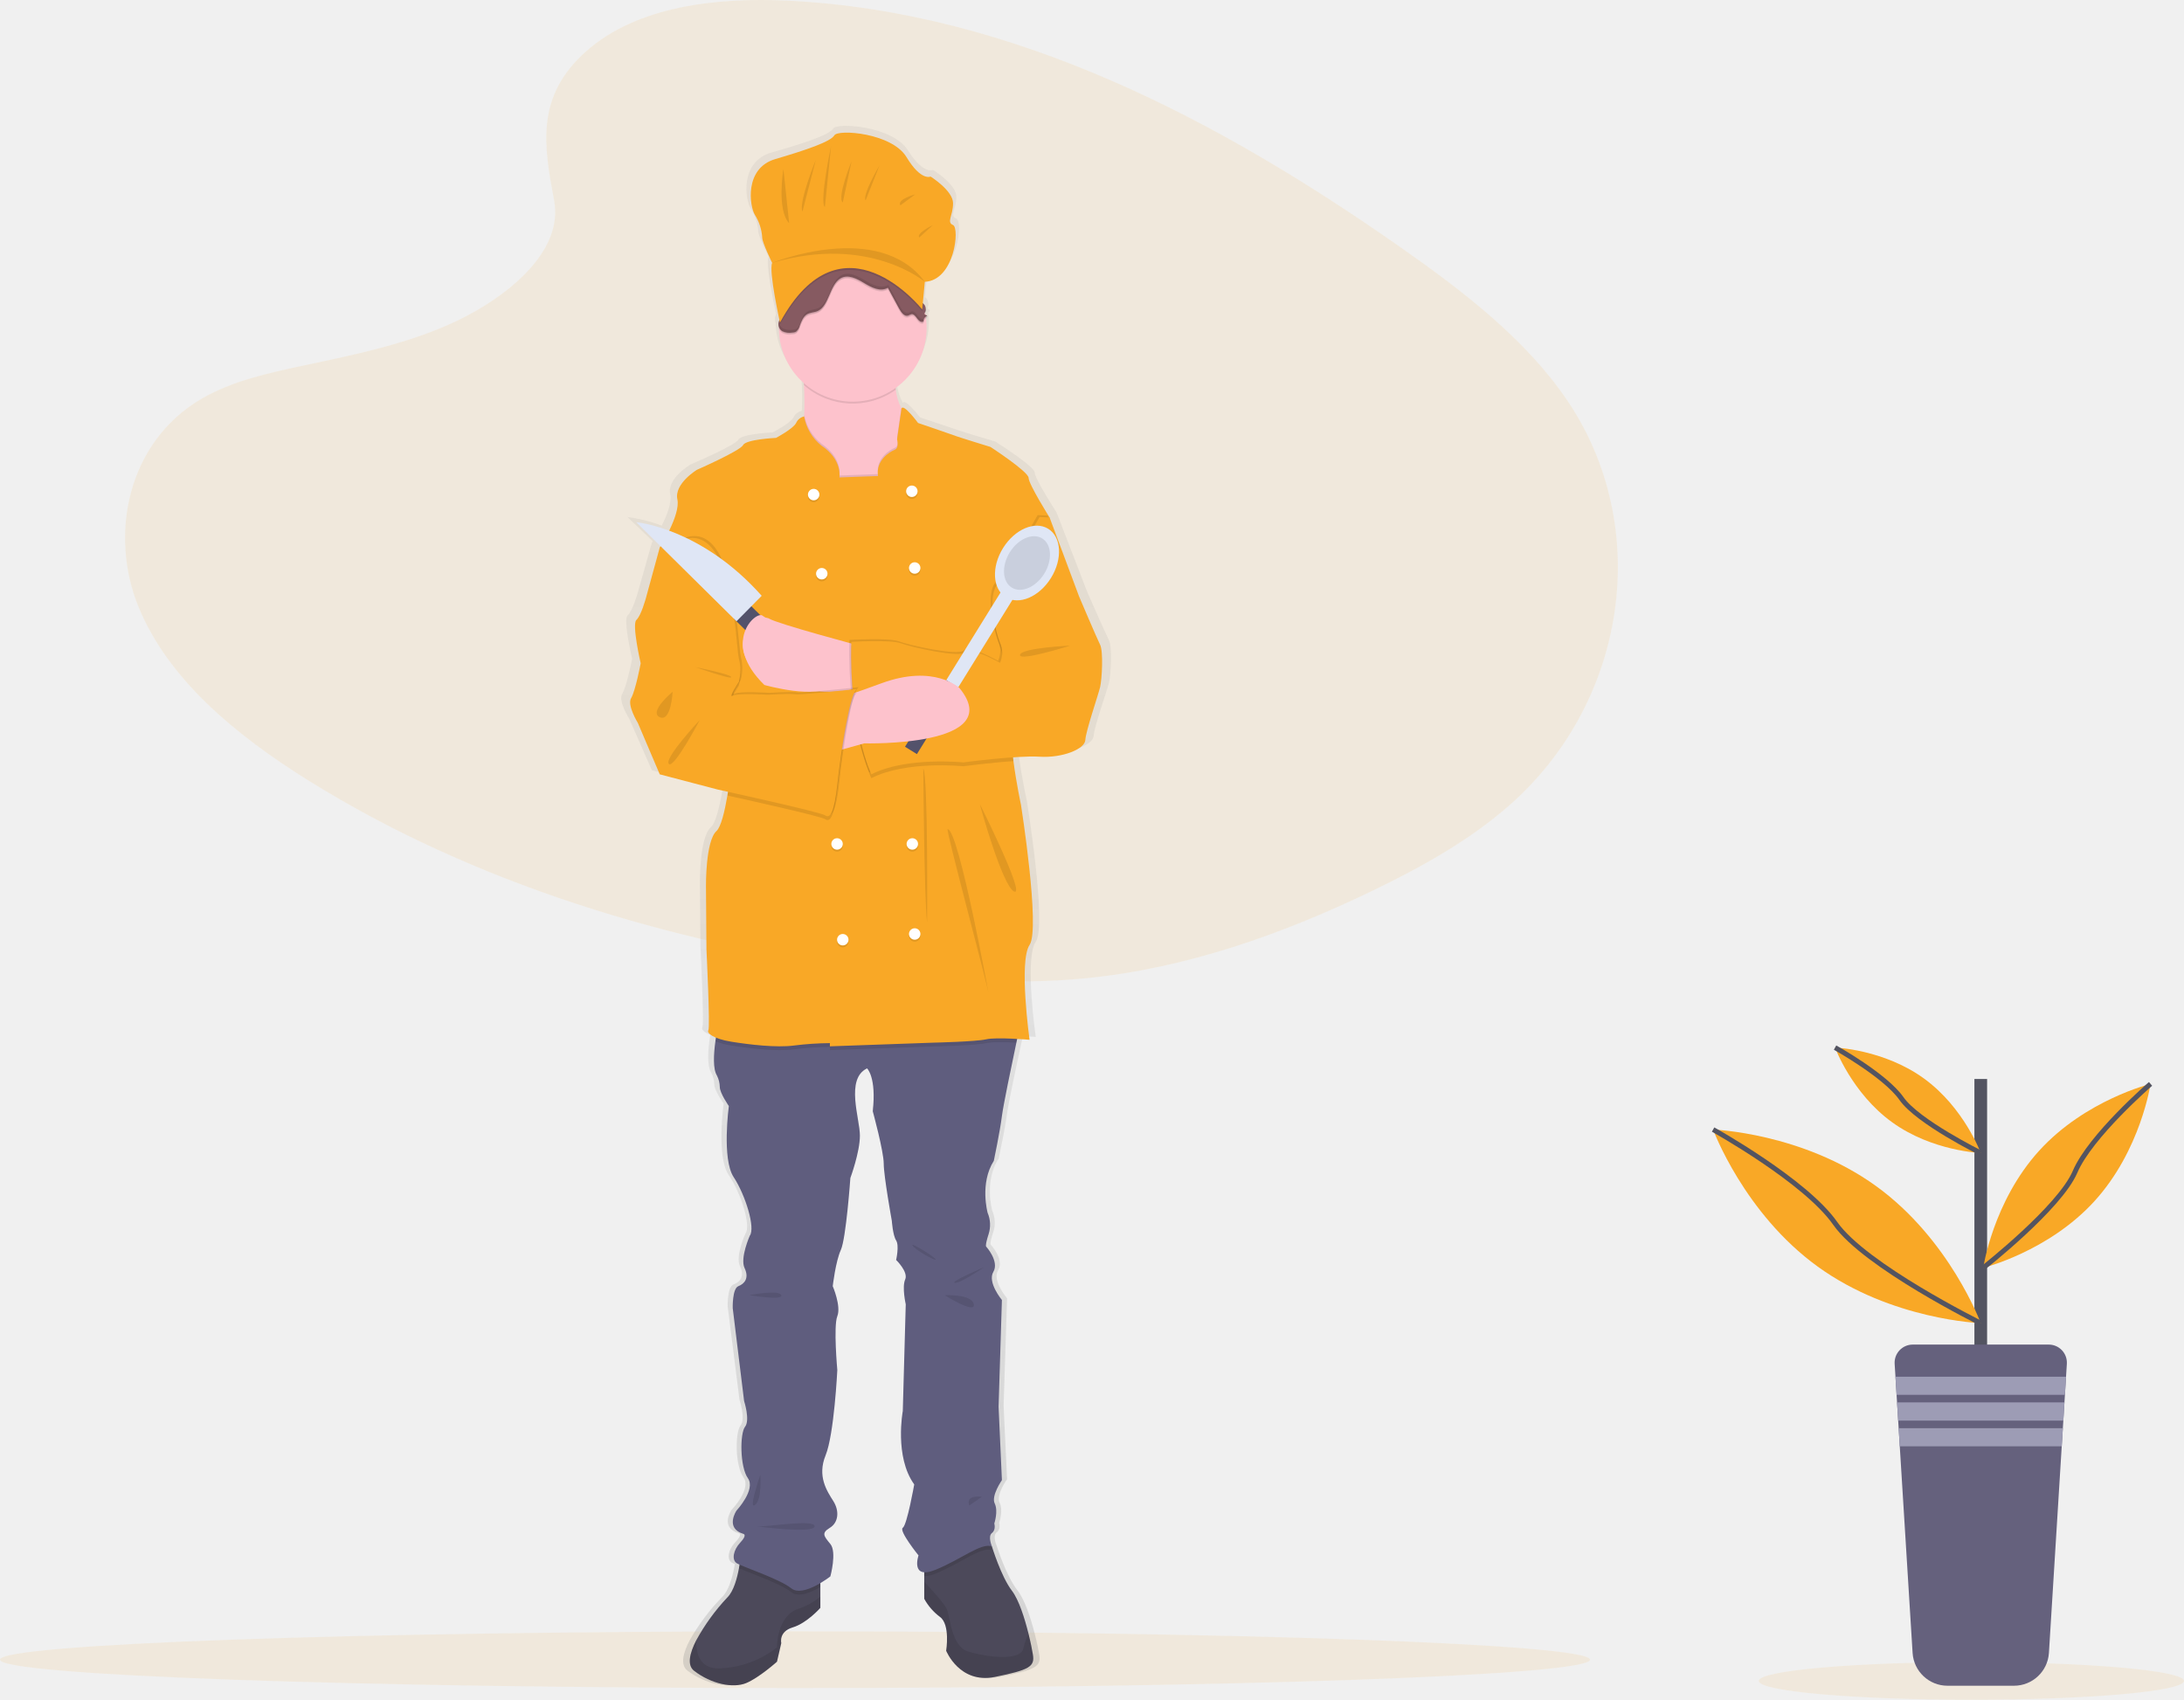
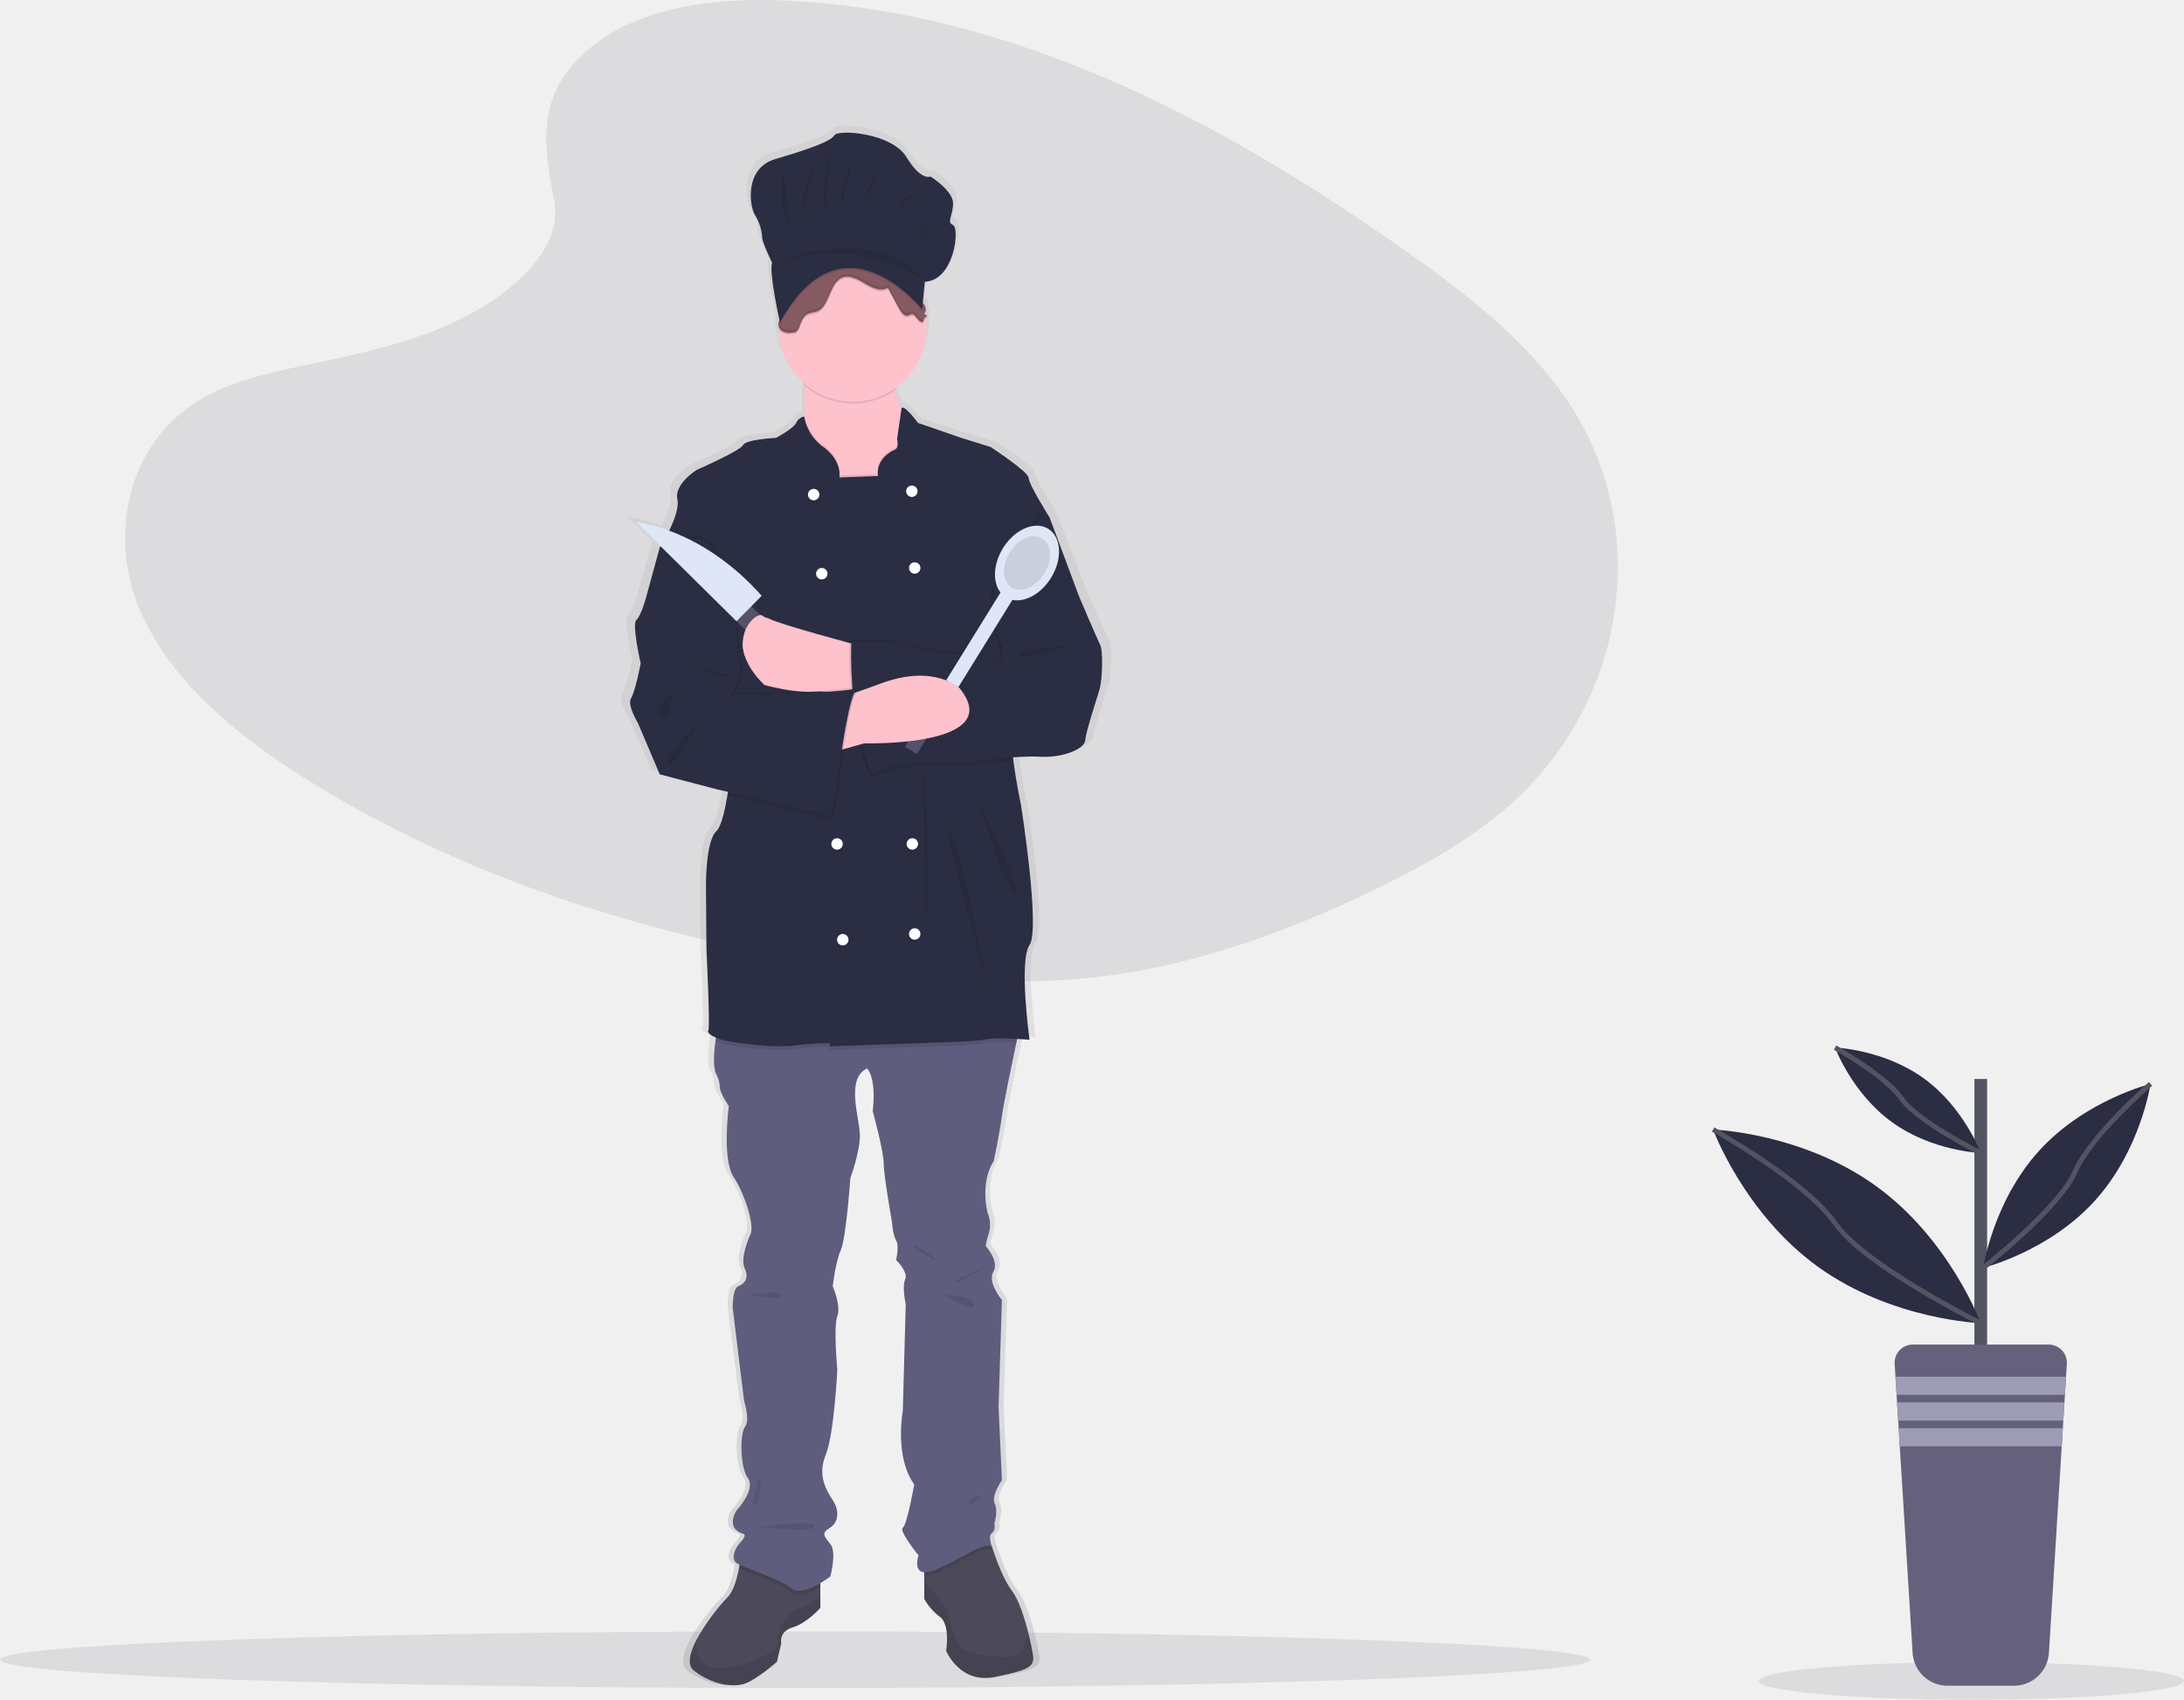
<svg xmlns="http://www.w3.org/2000/svg" data-name="Layer 1" width="890.069" height="692.728" viewBox="0 0 890.069 692.728">
  <defs>
-     <linearGradient id="ef5d85de-35d2-4357-9719-f86a6844cb01-216" x1="507.947" y1="790.481" x2="507.947" y2="154.92" gradientUnits="userSpaceOnUse">
+     <linearGradient id="ef5d85de-35d2-4357-9719-f86a6844cb01-215" x1="507.947" y1="790.481" x2="507.947" y2="154.92" gradientUnits="userSpaceOnUse">
      <stop offset="0" stop-color="gray" stop-opacity="0.25" />
      <stop offset="0.535" stop-color="gray" stop-opacity="0.12" />
      <stop offset="1" stop-color="gray" stop-opacity="0.1" />
    </linearGradient>
  </defs>
-   <ellipse cx="324" cy="676.395" rx="324" ry="11.547" fill="#f9a826" opacity="0.1" />
-   <path d="M393.787,124.6c20.641-18.394,53.041-22.143,82.533-20.678,92.634,4.602,176.254,49.324,248.584,99.91,26.185,18.313,51.965,38.048,68.962,63.266,34.6,51.336,24.337,122.453-23.776,164.745-16.369,14.389-36.213,25.419-56.585,35.198-36.222,17.386-75.305,31.343-116.416,35.316-29.317,2.833-58.995.53-88.14-3.423C427.52,487.89,347.591,463.47,280.598,421.69c-29.383-18.324-57.077-41.106-69.188-70.75s-4.36-67.21,25.643-84.756c12.409-7.257,27.245-10.535,41.77-13.612,21.38-4.53,43.104-8.996,62.398-18.205,19.928-9.512,43.526-27.907,39.58-48.962C376.567,162.813,373.17,142.973,393.787,124.6Z" transform="translate(-154.9654 -103.6359)" fill="#f9a826" opacity="0.1" />
-   <ellipse cx="803.416" cy="685.062" rx="86.653" ry="7.667" fill="#f9a826" opacity="0.1" />
-   <path d="M606.904,364.53c-1.411-2.731-8.869-19.702-8.869-19.702l-12.497-32.382s-8.869-13.655-8.869-16.191-16.125-12.68-16.125-12.68-13.102-3.901-14.11-4.292-16.528-5.524-16.528-5.524-6.112-8.037-6.982-5.938l-.001.005c-.032-.053-.064-.099-.096-.154a20.75,20.75,0,0,1-2.33-7.514c-.033-.234-.062-.48-.091-.724a29.911,29.911,0,0,0,13.128-24.628,29.511,29.511,0,0,0-.258-3.828,2.684,2.684,0,0,1,.347-.183c.251-.109.187-.198.003-.29.063-.033.126-.068.19-.095.334-.145.111-.255-.212-.385l.019-.01c.455-.198-.12-.328-.582-.537-.025-.135-.048-.27-.075-.405a2.723,2.723,0,0,0,.185-.804c.041.02.078.042.122.061a3.414,3.414,0,0,0-.008-1.526,2.684,2.684,0,0,1-.105.3,2.547,2.547,0,0,0-1.173-2.309c-.023-.02-.049-.042-.072-.062l.855-8.751c12.605-.596,14.816-22.04,11.941-23.231s0-3.773,0-8.935-9.509-10.921-9.509-10.921-3.98,1.986-10.172-7.942-28.968-11.516-30.516-8.935-11.72,5.957-24.988,9.729-10.836,19.459-8.624,22.834a19.266,19.266,0,0,1,3.096,9.332c0,1.986,4.202,10.325,4.202,10.325-1.325,2.89,2.047,18.721,3.046,23.22-.016.138-.032.276-.046.415-.008.014-.02.025-.028.039a2.119,2.119,0,0,0-.129.226,2.589,2.589,0,0,0-.204,1.492,3.117,3.117,0,0,0,.224,1.631,29.758,29.758,0,0,0,10.552,22.202c.016.271.031.543.046.822.186,3.675.29,8.021.097,12.18-.01.213-.026.421-.037.633a4.759,4.759,0,0,0-3.373,2.66c-1.25,2.403-8.506,6.11-8.506,6.11s-12.699.585-13.908,2.926-19.552,10.144-19.552,10.144-9.675,5.657-8.264,12.094c.737,3.364-1.332,8.589-3.477,12.815a60.857,60.857,0,0,0-13.915-3.47l10.276,9.831c-.215.336-.342.526-.342.526l-5.845,20.678s-2.016,7.218-4.031,8.973,1.814,17.752,1.814,17.752-2.217,11.314-4.031,14.24,2.822,10.144,2.822,10.144l9.272,21.068,24.591,6.242s1.639.347,4.287.914q-.125.755-.255,1.505c-1.185,6.711-2.741,12.883-4.636,14.552-4.636,4.097-4.434,22.433-4.434,22.433l.202,25.945s1.613,31.992.806,33.162c-.509.739.512,1.944,3.207,3.026-.077.482-.153.97-.224,1.468-.758,5.306-1.096,11.361.645,14.037a10.665,10.665,0,0,1,1.209,4.682c0,2.536,3.83,7.803,3.83,7.803s-3.023,21.653,2.016,29.066,9.272,20.873,6.853,23.994c0,0-4.233,9.168-2.217,13.265s0,6.437-2.62,7.413-2.395,8.973-2.395,8.973l4.813,38.039s2.62,7.803.403,10.534-2.217,16.386,1.209,21.068-4.838,13.265-4.838,13.265-5.039,7.218,3.023,9.559c0,0,1.613.39-1.411,3.511s-3.628,7.023-1.613,8.388a9.225,9.225,0,0,0,1.307.649c-.075.462-.156.941-.251,1.45-.774,4.073-2.233,9.379-4.886,11.946a85.16,85.16,0,0,0-13.198,17.588c-2.765,5.244-3.975,10.152-.911,12.453,7.256,5.462,16.528,7.218,21.971,5.072s13.102-8.778,13.102-8.778l1.814-7.608s-1.209-4.682,4.838-6.437,11.691-7.998,11.691-7.998V748.658a42.853,42.853,0,0,0,4.233-2.762s2.822-9.949,0-13.265-3.83-4.487-.202-6.632,4.12-6.827,1.459-10.924c-2.669-4.097-6.902-10.144-3.273-18.727s4.959-34.918,4.959-34.918-1.693-17.947,0-22.043-1.935-12.29-1.935-12.29,1.209-10.144,3.427-14.825,4.031-29.456,4.031-29.456,4.031-10.534,4.031-17.361-6.249-23.214,3.023-27.505c0,0,4.031,3.511,2.419,17.556,0,0,4.636,16.386,4.636,21.458s3.427,23.409,3.427,23.409.403,5.852,1.814,7.998,0,7.998,0,7.998,5.241,4.877,3.83,7.998.242,10.159.242,10.159l-1.25,43.68s-3.628,18.727,4.838,30.041c0,0-3.023,16.581-4.838,17.752s6.652,11.314,6.652,11.314-2.346,6.571,2.419,6.894v10.858a23.198,23.198,0,0,0,6.652,7.413c4.434,3.121,2.62,13.85,2.62,13.85s5.644,13.655,20.56,10.729,16.931-4.292,16.125-9.168c-.29-1.779-.935-4.955-1.862-8.56-1.604-6.266-4.064-13.827-7.006-17.556-4.636-5.876-8.466-18.165-8.466-18.165s-1.814-4.097,0-5.462,1.008-3.901,1.008-3.901,1.766-5.072.177-8.193,3.048-9.559,3.048-9.559l-1.411-30.041,1.411-43.696s-6.249-7.218-3.628-11.509-3.023-10.339-3.023-10.339-.605-.195,1.008-5.072a12.156,12.156,0,0,0-.403-8.778s-3.427-12.094,2.62-21.263c0,0,2.62-12.094,3.427-18.337.556-4.338,4.039-20.545,6.112-30.026q.176-.804.337-1.539c2.985.163,5.242.353,5.242.353s-4.636-32.187,0-38.819-3.628-57.351-3.628-57.351-1.975-8.864-3.193-17.908c-.07-.515-.133-1.03-.197-1.545a97.708,97.708,0,0,1,11.251-.25c9.675.585,19.149-3.121,19.35-6.828s5.442-18.337,6.249-21.653S608.315,367.261,606.904,364.53Z" transform="translate(-154.9654 -103.6359)" fill="url(#ef5d85de-35d2-4357-9719-f86a6844cb01-216)" />
+   <ellipse cx="324" cy="676.395" rx="324" ry="11.547" fill="#2b2d42" opacity="0.1" />
+   <path d="M393.787,124.6c20.641-18.394,53.041-22.143,82.533-20.678,92.634,4.602,176.254,49.324,248.584,99.91,26.185,18.313,51.965,38.048,68.962,63.266,34.6,51.336,24.337,122.453-23.776,164.745-16.369,14.389-36.213,25.419-56.585,35.198-36.222,17.386-75.305,31.343-116.416,35.316-29.317,2.833-58.995.53-88.14-3.423C427.52,487.89,347.591,463.47,280.598,421.69c-29.383-18.324-57.077-41.106-69.188-70.75s-4.36-67.21,25.643-84.756c12.409-7.257,27.245-10.535,41.77-13.612,21.38-4.53,43.104-8.996,62.398-18.205,19.928-9.512,43.526-27.907,39.58-48.962C376.567,162.813,373.17,142.973,393.787,124.6Z" transform="translate(-154.9654 -103.6359)" fill="#2b2d42" opacity="0.1" />
+   <ellipse cx="803.416" cy="685.062" rx="86.653" ry="7.667" fill="#2b2d42" opacity="0.1" />
+   <path d="M606.904,364.53c-1.411-2.731-8.869-19.702-8.869-19.702l-12.497-32.382s-8.869-13.655-8.869-16.191-16.125-12.68-16.125-12.68-13.102-3.901-14.11-4.292-16.528-5.524-16.528-5.524-6.112-8.037-6.982-5.938l-.001.005c-.032-.053-.064-.099-.096-.154a20.75,20.75,0,0,1-2.33-7.514c-.033-.234-.062-.48-.091-.724a29.911,29.911,0,0,0,13.128-24.628,29.511,29.511,0,0,0-.258-3.828,2.684,2.684,0,0,1,.347-.183c.251-.109.187-.198.003-.29.063-.033.126-.068.19-.095.334-.145.111-.255-.212-.385l.019-.01c.455-.198-.12-.328-.582-.537-.025-.135-.048-.27-.075-.405a2.723,2.723,0,0,0,.185-.804c.041.02.078.042.122.061a3.414,3.414,0,0,0-.008-1.526,2.684,2.684,0,0,1-.105.3,2.547,2.547,0,0,0-1.173-2.309c-.023-.02-.049-.042-.072-.062l.855-8.751c12.605-.596,14.816-22.04,11.941-23.231s0-3.773,0-8.935-9.509-10.921-9.509-10.921-3.98,1.986-10.172-7.942-28.968-11.516-30.516-8.935-11.72,5.957-24.988,9.729-10.836,19.459-8.624,22.834a19.266,19.266,0,0,1,3.096,9.332c0,1.986,4.202,10.325,4.202,10.325-1.325,2.89,2.047,18.721,3.046,23.22-.016.138-.032.276-.046.415-.008.014-.02.025-.028.039a2.119,2.119,0,0,0-.129.226,2.589,2.589,0,0,0-.204,1.492,3.117,3.117,0,0,0,.224,1.631,29.758,29.758,0,0,0,10.552,22.202c.016.271.031.543.046.822.186,3.675.29,8.021.097,12.18-.01.213-.026.421-.037.633a4.759,4.759,0,0,0-3.373,2.66c-1.25,2.403-8.506,6.11-8.506,6.11s-12.699.585-13.908,2.926-19.552,10.144-19.552,10.144-9.675,5.657-8.264,12.094c.737,3.364-1.332,8.589-3.477,12.815a60.857,60.857,0,0,0-13.915-3.47l10.276,9.831c-.215.336-.342.526-.342.526l-5.845,20.678s-2.016,7.218-4.031,8.973,1.814,17.752,1.814,17.752-2.217,11.314-4.031,14.24,2.822,10.144,2.822,10.144l9.272,21.068,24.591,6.242s1.639.347,4.287.914q-.125.755-.255,1.505c-1.185,6.711-2.741,12.883-4.636,14.552-4.636,4.097-4.434,22.433-4.434,22.433l.202,25.945s1.613,31.992.806,33.162c-.509.739.512,1.944,3.207,3.026-.077.482-.153.97-.224,1.468-.758,5.306-1.096,11.361.645,14.037a10.665,10.665,0,0,1,1.209,4.682c0,2.536,3.83,7.803,3.83,7.803s-3.023,21.653,2.016,29.066,9.272,20.873,6.853,23.994c0,0-4.233,9.168-2.217,13.265s0,6.437-2.62,7.413-2.395,8.973-2.395,8.973l4.813,38.039s2.62,7.803.403,10.534-2.217,16.386,1.209,21.068-4.838,13.265-4.838,13.265-5.039,7.218,3.023,9.559c0,0,1.613.39-1.411,3.511s-3.628,7.023-1.613,8.388a9.225,9.225,0,0,0,1.307.649c-.075.462-.156.941-.251,1.45-.774,4.073-2.233,9.379-4.886,11.946a85.16,85.16,0,0,0-13.198,17.588c-2.765,5.244-3.975,10.152-.911,12.453,7.256,5.462,16.528,7.218,21.971,5.072s13.102-8.778,13.102-8.778l1.814-7.608s-1.209-4.682,4.838-6.437,11.691-7.998,11.691-7.998V748.658a42.853,42.853,0,0,0,4.233-2.762s2.822-9.949,0-13.265-3.83-4.487-.202-6.632,4.12-6.827,1.459-10.924c-2.669-4.097-6.902-10.144-3.273-18.727s4.959-34.918,4.959-34.918-1.693-17.947,0-22.043-1.935-12.29-1.935-12.29,1.209-10.144,3.427-14.825,4.031-29.456,4.031-29.456,4.031-10.534,4.031-17.361-6.249-23.214,3.023-27.505c0,0,4.031,3.511,2.419,17.556,0,0,4.636,16.386,4.636,21.458s3.427,23.409,3.427,23.409.403,5.852,1.814,7.998,0,7.998,0,7.998,5.241,4.877,3.83,7.998.242,10.159.242,10.159l-1.25,43.68s-3.628,18.727,4.838,30.041c0,0-3.023,16.581-4.838,17.752s6.652,11.314,6.652,11.314-2.346,6.571,2.419,6.894v10.858a23.198,23.198,0,0,0,6.652,7.413c4.434,3.121,2.62,13.85,2.62,13.85s5.644,13.655,20.56,10.729,16.931-4.292,16.125-9.168c-.29-1.779-.935-4.955-1.862-8.56-1.604-6.266-4.064-13.827-7.006-17.556-4.636-5.876-8.466-18.165-8.466-18.165s-1.814-4.097,0-5.462,1.008-3.901,1.008-3.901,1.766-5.072.177-8.193,3.048-9.559,3.048-9.559l-1.411-30.041,1.411-43.696s-6.249-7.218-3.628-11.509-3.023-10.339-3.023-10.339-.605-.195,1.008-5.072a12.156,12.156,0,0,0-.403-8.778s-3.427-12.094,2.62-21.263c0,0,2.62-12.094,3.427-18.337.556-4.338,4.039-20.545,6.112-30.026q.176-.804.337-1.539c2.985.163,5.242.353,5.242.353s-4.636-32.187,0-38.819-3.628-57.351-3.628-57.351-1.975-8.864-3.193-17.908c-.07-.515-.133-1.03-.197-1.545a97.708,97.708,0,0,1,11.251-.25c9.675.585,19.149-3.121,19.35-6.828s5.442-18.337,6.249-21.653S608.315,367.261,606.904,364.53Z" transform="translate(-154.9654 -103.6359)" fill="url(#ef5d85de-35d2-4357-9719-f86a6844cb01-215)" />
  <path d="M489.291,740.846v18.063s-5.438,6.215-11.265,7.963-4.661,6.409-4.661,6.409l-1.748,7.575s-7.38,6.604-12.624,8.74-14.178.388-21.17-5.05c-2.952-2.292-1.787-7.178.878-12.399a84.568,84.568,0,0,1,12.718-17.511c2.556-2.556,3.962-7.839,4.708-11.894.552-3.038.73-5.392.73-5.392Z" transform="translate(-154.9654 -103.6359)" fill="#4c495a" />
  <path d="M489.291,754.325v4.584s-5.438,6.215-11.265,7.963-4.661,6.409-4.661,6.409l-1.748,7.575s-7.38,6.604-12.624,8.74-14.178.388-21.17-5.05c-2.952-2.292-1.787-7.178.878-12.399-.124,5.485,1.499,11.646,9.416,11.428a40.104,40.104,0,0,0,23.501-8.546s-.194-12.819,8.74-15.732A27.213,27.213,0,0,0,489.291,754.325Z" transform="translate(-154.9654 -103.6359)" opacity="0.1" />
  <path d="M560.376,787.071c-14.372,2.913-19.811-10.682-19.811-10.682s1.748-10.682-2.525-13.79a22.92,22.92,0,0,1-6.409-7.38V737.35l17.48-12.43,9.462,8.375.637.559s3.69,12.236,8.157,18.086c2.836,3.714,5.205,11.242,6.751,17.48.894,3.589,1.515,6.751,1.795,8.522C576.691,782.798,574.748,784.157,560.376,787.071Z" transform="translate(-154.9654 -103.6359)" fill="#4c495a" />
  <path d="M560.376,787.071c-14.372,2.913-19.811-10.682-19.811-10.682s1.748-10.682-2.525-13.79a22.92,22.92,0,0,1-6.409-7.38v-6.922c2.774,2.929,8.002,8.6,9.128,11.001,1.554,3.302,1.748,15.343,8.934,17.48s21.17,4.079,22.335-1.36a30.3,30.3,0,0,1,2.09-5.998c.894,3.589,1.515,6.751,1.795,8.522C576.691,782.798,574.748,784.157,560.376,787.071Z" transform="translate(-154.9654 -103.6359)" opacity="0.1" />
  <path d="M456.856,737.35l32.435,3.496v9.548c-3.659,2.167-8.903,4.467-11.848,2.105-4.351-3.48-17.286-7.901-21.318-9.758C456.677,739.704,456.856,737.35,456.856,737.35Z" transform="translate(-154.9654 -103.6359)" opacity="0.1" />
  <path d="M559.211,735.408c-4.467-1.554-12.43,5.244-22.918,9.517a10.917,10.917,0,0,1-4.661,1.041v-8.616l17.48-12.43,9.462,8.375A11.814,11.814,0,0,0,559.211,735.408Z" transform="translate(-154.9654 -103.6359)" opacity="0.1" />
  <path d="M570.67,521.57s-.614,2.859-1.492,7.007c-1.997,9.439-5.353,25.575-5.889,29.895-.777,6.215-3.302,18.257-3.302,18.257-5.827,9.128-2.525,21.17-2.525,21.17a12.468,12.468,0,0,1,.388,8.74c-1.554,4.856-.971,5.05-.971,5.05s5.438,6.021,2.913,10.294,3.496,11.459,3.496,11.459l-1.36,43.506,1.36,29.91s-4.467,6.409-2.937,9.517-.171,8.157-.171,8.157.777,2.525-.971,3.884,0,5.438,0,5.438c-4.467-1.554-12.43,5.244-22.918,9.517s-6.992-5.827-6.992-5.827-8.157-10.1-6.409-11.265,4.661-17.674,4.661-17.674c-8.157-11.265-4.661-29.91-4.661-29.91l1.204-43.49s-1.593-7.007-.233-10.115-3.69-7.963-3.69-7.963,1.36-5.827,0-7.963-1.748-7.963-1.748-7.963-3.302-18.257-3.302-23.307-4.467-21.364-4.467-21.364c1.554-13.984-2.331-17.48-2.331-17.48-8.934,4.273-2.913,20.587-2.913,27.385s-3.884,17.286-3.884,17.286-1.748,24.666-3.884,29.327-3.302,14.761-3.302,14.761,3.496,8.157,1.865,12.236,0,21.947,0,21.947-1.282,26.22-4.778,34.766.583,14.567,3.154,18.645c2.564,4.079,2.09,8.74-1.406,10.876s-2.525,3.302.194,6.604,0,13.207,0,13.207-11.071,8.74-15.926,4.856-20.393-8.934-22.335-10.294-1.36-5.244,1.554-8.352,1.36-3.496,1.36-3.496c-7.769-2.331-2.913-9.517-2.913-9.517s7.963-8.546,4.661-13.207-3.302-18.257-1.165-20.976-.388-10.488-.388-10.488l-4.638-37.873s-.218-7.963,2.307-8.934,4.467-3.302,2.525-7.38,2.136-13.207,2.136-13.207c2.331-3.108-1.748-16.509-6.604-23.889s-1.942-28.939-1.942-28.939-3.69-5.244-3.69-7.769a10.883,10.883,0,0,0-1.165-4.661c-1.678-2.665-1.352-8.693-.622-13.976.707-5.112,1.787-9.525,1.787-9.525Z" transform="translate(-154.9654 -103.6359)" fill="#5f5d7e" />
  <path d="M532.602,301.517l-38.262,8.934s-18.839-15.926-14.178-24.472c1.6-2.937,2.307-7.948,2.548-13.246.186-4.141.085-8.468-.093-12.127-.272-5.291-.707-9.198-.707-9.198s39.233-22.141,37.873,0a56.554,56.554,0,0,0,.256,11.063,21.15,21.15,0,0,0,2.245,7.481c2.098,3.737,4.685,3.791,4.685,3.791Z" transform="translate(-154.9654 -103.6359)" fill="#fdc2cc" />
  <path d="M520.04,262.471a30.092,30.092,0,0,1-37.423-1.865c-.272-5.291-.707-9.198-.707-9.198s39.233-22.141,37.873,0A56.554,56.554,0,0,0,520.04,262.471Z" transform="translate(-154.9654 -103.6359)" opacity="0.1" />
  <circle cx="347.533" cy="133.594" r="30.104" fill="#fdc2cc" />
  <path d="M532.602,301.517l-38.262,8.934s-18.839-15.926-14.178-24.472c1.6-2.937,2.307-7.948,2.548-13.246a19.519,19.519,0,0,0,6.969,11.692c8.74,5.827,7.38,13.013,7.38,13.013l15.732-.583c-.971-6.409,4.856-9.905,6.798-10.682s.971-4.273.971-4.273l1.725-11.949c2.098,3.737,4.685,3.791,4.685,3.791Z" transform="translate(-154.9654 -103.6359)" opacity="0.1" />
  <path d="M570.67,521.57s-.614,2.859-1.492,7.007c-4.226-.225-9.812-.388-12.298.179-4.273.971-21.364,1.36-21.364,1.36L493.175,531.615v-1.305a124.839,124.839,0,0,0-14.567.971c-7.186.971-18.451-.388-25.637-1.554a27.605,27.605,0,0,1-6.448-1.74c.707-5.112,1.787-9.525,1.787-9.525Z" transform="translate(-154.9654 -103.6359)" opacity="0.1" />
-   <path d="M567.368,398.239c-.614,3.628-.163,9.641.614,15.577,1.173,9.004,3.076,17.83,3.076,17.83s7.963,50.498,3.496,57.101,0,38.65,0,38.65-13.401-1.165-17.674-.194-21.364,1.36-21.364,1.36l-42.34,1.499v-1.305a124.839,124.839,0,0,0-14.567.971c-7.186.971-18.451-.388-25.637-1.554s-10.1-3.496-9.323-4.661-.777-33.018-.777-33.018l-.194-25.831s-.194-18.257,4.273-22.335c1.826-1.663,3.325-7.808,4.467-14.489,1.639-9.672,2.525-20.471,2.525-20.471L424.421,328.32l-.583-1.554s8.546-13.207,7.186-19.616,7.963-12.042,7.963-12.042,17.674-7.769,18.839-10.1,13.401-2.913,13.401-2.913,6.992-3.69,8.196-6.083a4.594,4.594,0,0,1,3.255-2.649,19.56,19.56,0,0,0,7,11.84c8.74,5.827,7.38,13.013,7.38,13.013l15.732-.583c-.971-6.409,4.856-9.905,6.798-10.682s.971-4.273.971-4.273l1.818-12.578c.839-2.09,6.728,5.912,6.728,5.912s14.955,5.112,15.926,5.5,13.596,4.273,13.596,4.273,15.538,10.1,15.538,12.624,8.546,16.12,8.546,16.12-.101.544-.287,1.538C580.451,326.774,568.79,389.888,567.368,398.239Z" transform="translate(-154.9654 -103.6359)" fill="#f9a826" />
+   <path d="M567.368,398.239c-.614,3.628-.163,9.641.614,15.577,1.173,9.004,3.076,17.83,3.076,17.83s7.963,50.498,3.496,57.101,0,38.65,0,38.65-13.401-1.165-17.674-.194-21.364,1.36-21.364,1.36l-42.34,1.499v-1.305a124.839,124.839,0,0,0-14.567.971c-7.186.971-18.451-.388-25.637-1.554s-10.1-3.496-9.323-4.661-.777-33.018-.777-33.018l-.194-25.831s-.194-18.257,4.273-22.335c1.826-1.663,3.325-7.808,4.467-14.489,1.639-9.672,2.525-20.471,2.525-20.471L424.421,328.32l-.583-1.554s8.546-13.207,7.186-19.616,7.963-12.042,7.963-12.042,17.674-7.769,18.839-10.1,13.401-2.913,13.401-2.913,6.992-3.69,8.196-6.083a4.594,4.594,0,0,1,3.255-2.649,19.56,19.56,0,0,0,7,11.84c8.74,5.827,7.38,13.013,7.38,13.013l15.732-.583c-.971-6.409,4.856-9.905,6.798-10.682s.971-4.273.971-4.273l1.818-12.578c.839-2.09,6.728,5.912,6.728,5.912s14.955,5.112,15.926,5.5,13.596,4.273,13.596,4.273,15.538,10.1,15.538,12.624,8.546,16.12,8.546,16.12-.101.544-.287,1.538C580.451,326.774,568.79,389.888,567.368,398.239Z" transform="translate(-154.9654 -103.6359)" fill="#2b2d42" />
  <path d="M505.217,366.775s-33.6-8.934-36.902-11.071-22.724,10.294.971,27.191c0,0,28.974,6.021,36.726,0S505.217,366.775,505.217,366.775Z" transform="translate(-154.9654 -103.6359)" fill="#fdc2cc" />
  <path d="M577.856,313.559l4.079.194,12.042,32.241s7.186,16.897,8.546,19.616.777,13.984,0,17.286-5.827,17.868-6.021,21.559-9.323,7.38-18.645,6.798-31.075,2.331-31.075,2.331-23.231-2.428-37.485,4.856c0,0-9.128-18.839-8.157-53.994,0,0,16.12-.971,20.199.583s23.889,6.021,26.414,3.69,13.984,4.273,13.984,4.273a9.843,9.843,0,0,0,0-8.157c-1.942-4.661-5.244-19.228-.971-23.889S577.856,313.559,577.856,313.559Z" transform="translate(-154.9654 -103.6359)" opacity="0.1" />
  <path d="M567.982,413.816c-9.641.653-20.424,2.098-20.424,2.098s-23.229-2.432-37.485,4.856c0,0-9.128-18.839-8.157-53.994,0,0,16.12-.971,20.199.583s23.889,6.021,26.414,3.69,13.984,4.273,13.984,4.273a9.843,9.843,0,0,0,0-8.157c-1.942-4.661-5.244-19.228-.971-23.889s17.091-27.385,17.091-27.385l3.791.179c-1.973,10.706-13.634,73.82-15.056,82.171C566.754,401.867,567.205,407.88,567.982,413.816Z" transform="translate(-154.9654 -103.6359)" opacity="0.1" />
-   <path d="M578.633,314.336l4.079.194,12.042,32.241s7.186,16.897,8.546,19.616.777,13.984,0,17.286-5.827,17.868-6.021,21.559-9.323,7.38-18.645,6.798-31.075,2.331-31.075,2.331-23.231-2.428-37.485,4.856c0,0-9.128-18.839-8.157-53.994,0,0,16.12-.971,20.199.583s23.889,6.021,26.414,3.69,13.984,4.273,13.984,4.273a9.843,9.843,0,0,0,0-8.157c-1.942-4.661-5.244-19.228-.971-23.889S578.633,314.336,578.633,314.336Z" transform="translate(-154.9654 -103.6359)" fill="#f9a826" />
+   <path d="M578.633,314.336l4.079.194,12.042,32.241s7.186,16.897,8.546,19.616.777,13.984,0,17.286-5.827,17.868-6.021,21.559-9.323,7.38-18.645,6.798-31.075,2.331-31.075,2.331-23.231-2.428-37.485,4.856c0,0-9.128-18.839-8.157-53.994,0,0,16.12-.971,20.199.583s23.889,6.021,26.414,3.69,13.984,4.273,13.984,4.273a9.843,9.843,0,0,0,0-8.157c-1.942-4.661-5.244-19.228-.971-23.889S578.633,314.336,578.633,314.336Z" transform="translate(-154.9654 -103.6359)" fill="#2b2d42" />
  <rect x="550.676" y="339.718" width="5.7" height="51.3" transform="translate(676.8311 863.7699) rotate(-148.2348)" fill="#dfe6f5" />
  <ellipse cx="573.51" cy="333.092" rx="16.416" ry="11.514" transform="translate(-166.5723 541.7095) rotate(-58.23485)" fill="#dfe6f5" />
  <ellipse cx="573.51" cy="333.092" rx="11.783" ry="8.265" transform="translate(-166.5723 541.7095) rotate(-58.23485)" opacity="0.1" />
  <rect x="531.771" y="379.939" width="5.7" height="31.92" transform="translate(625.7809 910.3072) rotate(-148.2348)" fill="#53526b" />
  <path d="M495.312,409.893l11.848-3.302s58.461,1.554,38.844-22.53c0,0-10.294-9.905-31.852-1.942s-27.579,8.934-27.579,8.934Z" transform="translate(-154.9654 -103.6359)" fill="#fdc2cc" />
  <circle cx="331.606" cy="202.348" r="2.331" opacity="0.1" />
  <circle cx="371.616" cy="200.989" r="2.331" opacity="0.1" />
  <circle cx="331.606" cy="201.571" r="2.331" fill="#fff" />
  <circle cx="334.908" cy="234.589" r="2.331" opacity="0.1" />
  <circle cx="372.781" cy="232.258" r="2.331" opacity="0.1" />
  <circle cx="334.908" cy="233.812" r="2.331" fill="#fff" />
  <circle cx="371.81" cy="344.726" r="2.331" opacity="0.1" />
  <circle cx="341.137" cy="344.726" r="2.331" opacity="0.1" />
  <circle cx="371.81" cy="343.949" r="2.331" fill="#fff" />
  <circle cx="343.467" cy="383.751" r="2.331" opacity="0.1" />
  <circle cx="372.781" cy="381.42" r="2.331" opacity="0.1" />
  <circle cx="343.467" cy="382.974" r="2.331" fill="#fff" />
  <circle cx="341.137" cy="343.949" r="2.331" fill="#fff" />
  <circle cx="372.781" cy="380.643" r="2.331" fill="#fff" />
  <circle cx="371.616" cy="200.212" r="2.331" fill="#fff" />
  <circle cx="372.781" cy="231.481" r="2.331" fill="#fff" />
  <path d="M531.243,416.885s.388,53.217,1.554,62.734C532.797,479.618,533.22,419.393,531.243,416.885Z" transform="translate(-154.9654 -103.6359)" opacity="0.1" />
  <path d="M541.148,441.551c-.801,0,15.926,62.345,16.703,66.812S545.809,441.551,541.148,441.551Z" transform="translate(-154.9654 -103.6359)" opacity="0.1" />
  <path d="M554.355,431.451c0,.583,9.323,33.795,13.984,35.543S554.355,431.451,554.355,431.451Z" transform="translate(-154.9654 -103.6359)" opacity="0.1" />
  <path d="M591.063,366.775s-19.811.883-20.393,3.743S591.063,366.775,591.063,366.775Z" transform="translate(-154.9654 -103.6359)" opacity="0.1" />
  <path d="M556.103,620.04s-14.178,6.021-12.042,6.409S556.103,620.04,556.103,620.04Z" transform="translate(-154.9654 -103.6359)" opacity="0.1" />
  <path d="M526.776,611.106c-.552-1.242,9.517,5.05,9.517,5.827S527.553,612.854,526.776,611.106Z" transform="translate(-154.9654 -103.6359)" opacity="0.1" />
  <path d="M539.983,631.499s11.071-.559,11.848,3.702S539.983,631.499,539.983,631.499Z" transform="translate(-154.9654 -103.6359)" opacity="0.1" />
  <path d="M460.352,631.475s12.042-2.355,13.013,0S460.352,631.475,460.352,631.475Z" transform="translate(-154.9654 -103.6359)" opacity="0.1" />
  <path d="M464.819,704.721s.79,9.905-2.13,12.236S464.819,704.721,464.819,704.721Z" transform="translate(-154.9654 -103.6359)" opacity="0.1" />
  <path d="M463.348,725.697c3.801.388,23.806-3.108,23.612,0S463.348,725.697,463.348,725.697Z" transform="translate(-154.9654 -103.6359)" opacity="0.1" />
  <path d="M555.132,713.655s-6.823-1.049-5.159,3.554Z" transform="translate(-154.9654 -103.6359)" opacity="0.1" />
  <path d="M428.305,325.989h-3.69l-5.632,20.587s-1.942,7.186-3.884,8.934,1.748,17.674,1.748,17.674-2.136,11.265-3.884,14.178,2.719,10.1,2.719,10.1l8.934,20.976,23.695,6.215s41.758,9.128,43.7,10.488,3.69-.583,5.05-13.207,5.05-37.096,7.963-38.262c0,0-23.307,2.525-25.249,2.136s-11.265.194-11.265.194-12.236-.777-14.178.388,2.525-5.641,2.525-5.641a18.731,18.731,0,0,0,0-9.508C455.496,365.999,454.72,306.567,428.305,325.989Z" transform="translate(-154.9654 -103.6359)" opacity="0.1" />
  <path d="M504.246,386.003c-2.913,1.165-6.604,25.637-7.963,38.262s-3.108,14.567-5.05,13.207c-1.577-1.103-29.413-7.334-39.815-9.633,1.639-9.672,2.525-20.471,2.525-20.471L424.421,328.32h3.108c26.414-19.422,27.191,40.01,28.551,45.254a18.736,18.736,0,0,1,0,9.509s-4.467,6.806-2.525,5.64,14.178-.388,14.178-.388,9.323-.583,11.265-.194S504.246,386.003,504.246,386.003Z" transform="translate(-154.9654 -103.6359)" opacity="0.1" />
-   <path d="M427.529,326.766h-3.69l-5.632,20.587s-1.942,7.186-3.884,8.934,1.748,17.674,1.748,17.674-2.136,11.265-3.884,14.178,2.719,10.1,2.719,10.1l8.934,20.976,23.695,6.215s41.758,9.128,43.7,10.488,3.69-.583,5.05-13.207,5.05-37.096,7.963-38.262c0,0-23.307,2.525-25.249,2.136s-11.265.194-11.265.194-12.236-.777-14.178.388,2.525-5.641,2.525-5.641a18.731,18.731,0,0,0,0-9.508C454.72,366.775,453.943,307.344,427.529,326.766Z" transform="translate(-154.9654 -103.6359)" fill="#f9a826" />
+   <path d="M427.529,326.766h-3.69l-5.632,20.587s-1.942,7.186-3.884,8.934,1.748,17.674,1.748,17.674-2.136,11.265-3.884,14.178,2.719,10.1,2.719,10.1l8.934,20.976,23.695,6.215s41.758,9.128,43.7,10.488,3.69-.583,5.05-13.207,5.05-37.096,7.963-38.262c0,0-23.307,2.525-25.249,2.136s-11.265.194-11.265.194-12.236-.777-14.178.388,2.525-5.641,2.525-5.641a18.731,18.731,0,0,0,0-9.508C454.72,366.775,453.943,307.344,427.529,326.766Z" transform="translate(-154.9654 -103.6359)" fill="#2b2d42" />
  <path d="M440.153,397.074s-10.682,20.199-12.624,17.868S440.153,397.074,440.153,397.074Z" transform="translate(-154.9654 -103.6359)" opacity="0.1" />
  <path d="M429.082,385.572s-9.905,8.2-5.244,10.337S429.082,385.572,429.082,385.572Z" transform="translate(-154.9654 -103.6359)" opacity="0.1" />
  <path d="M438.405,375.515c.777.194,14.372,2.894,14.567,4.069S438.405,375.515,438.405,375.515Z" transform="translate(-154.9654 -103.6359)" opacity="0.1" />
  <path d="M532.688,233.236a2.002,2.002,0,0,0-1.328,2.082c-.792.699-1.903-.124-2.548-1.018-.653-.886-1.391-1.981-2.377-1.857a8.534,8.534,0,0,0-1.36.567c-1.554.497-2.867-1.328-3.737-2.929q-2.272-4.207-4.545-8.406c-3.038,1.764-6.627-.085-9.641-1.911s-6.604-3.682-9.649-1.919c-4.467,2.579-4.63,11.179-9.261,13.3-1.492.684-3.224.536-4.607,1.476-1.367.932-2.105,2.727-2.719,4.444a4.707,4.707,0,0,1-1.523,2.509,3.345,3.345,0,0,1-1.569.381,6.732,6.732,0,0,1-4.04-.567,3.414,3.414,0,0,1-1.398-4.04,2.114,2.114,0,0,1,.124-.225,14.137,14.137,0,0,0,1.336-1.919c.466-1.235-.202-2.672-.054-4.009.241-2.284,2.657-3.488,3.069-5.733.171-.878-.008-1.818.155-2.704a2.458,2.458,0,0,1,.093-.342l-1.422.979c1.593-1.857,2.393-4.436,3.558-6.689a20.6,20.6,0,0,1,12.57-10.232c5.065-1.476,10.418-1.072,15.53.179a51.14,51.14,0,0,1,13.821,5.695,13.715,13.715,0,0,1,4.024,3.271,25.192,25.192,0,0,1,2.385,4.405c1.507,3.123,5.625,6.013,2.346,6.448-2.727.365-.241,2.276,1.189,3.566a3.708,3.708,0,0,1,.823.901,3.226,3.226,0,0,1-.171,3.115C531.212,232.755,533.449,232.895,532.688,233.236Z" transform="translate(-154.9654 -103.6359)" opacity="0.1" />
  <path d="M532.688,232.46a2.002,2.002,0,0,0-1.328,2.082c-.792.699-1.903-.124-2.548-1.018-.653-.886-1.391-1.981-2.377-1.857a8.533,8.533,0,0,0-1.36.567c-1.554.497-2.867-1.328-3.737-2.929q-2.272-4.207-4.545-8.406c-3.038,1.764-6.627-.085-9.641-1.911s-6.604-3.682-9.649-1.919c-4.467,2.579-4.63,11.179-9.261,13.3-1.492.684-3.224.536-4.607,1.476-1.367.932-2.105,2.727-2.719,4.444a4.707,4.707,0,0,1-1.523,2.509,3.345,3.345,0,0,1-1.569.381,6.733,6.733,0,0,1-4.04-.567,3.414,3.414,0,0,1-1.398-4.04,2.114,2.114,0,0,1,.124-.225,14.137,14.137,0,0,0,1.336-1.919c.466-1.235-.202-2.672-.054-4.009.241-2.284,2.657-3.488,3.069-5.733.171-.878-.008-1.818.155-2.704a2.458,2.458,0,0,1,.093-.342l-1.422.979c1.593-1.857,2.393-4.436,3.558-6.689a20.6,20.6,0,0,1,12.57-10.232c5.065-1.476,10.418-1.072,15.53.179a51.14,51.14,0,0,1,13.821,5.695,13.715,13.715,0,0,1,4.024,3.271,25.192,25.192,0,0,1,2.385,4.405c1.507,3.123,5.625,6.013,2.346,6.448-2.727.365-.241,2.276,1.189,3.566a3.708,3.708,0,0,1,.823.901,3.226,3.226,0,0,1-.171,3.115C531.212,231.978,533.449,232.118,532.688,232.46Z" transform="translate(-154.9654 -103.6359)" fill="#865a61" />
  <path d="M531.111,227.262l-.311,3.271s-32.598-41.315-57.956,5.337c0,0-.124-.567-.334-1.523a14.137,14.137,0,0,0,1.336-1.919c.466-1.235-.202-2.672-.054-4.009.241-2.284,2.657-3.488,3.069-5.733.171-.878-.008-1.818.155-2.704a2.458,2.458,0,0,1,.093-.342l-1.422.979c1.593-1.857,2.393-4.436,3.558-6.689a20.6,20.6,0,0,1,12.57-10.232c5.065-1.476,10.418-1.072,15.53.179a51.14,51.14,0,0,1,13.821,5.695,13.715,13.715,0,0,1,4.024,3.271,25.192,25.192,0,0,1,2.385,4.405c1.507,3.123,5.625,6.013,2.346,6.448C527.195,224.061,529.681,225.973,531.111,227.262Z" transform="translate(-154.9654 -103.6359)" opacity="0.1" />
  <g opacity="0.1">
    <path d="M531.915,232.036a1.574,1.574,0,0,0-.37,1.345c-.792.699-1.903-.124-2.548-1.018-.653-.886-1.391-1.981-2.377-1.857a8.533,8.533,0,0,0-1.36.567c-1.554.497-2.867-1.328-3.737-2.929q-2.272-4.207-4.545-8.406c-3.038,1.764-6.627-.085-9.641-1.911s-6.604-3.682-9.649-1.919c-4.467,2.579-4.63,11.179-9.261,13.3-1.492.684-3.224.536-4.607,1.476-1.367.932-2.105,2.727-2.719,4.444a4.707,4.707,0,0,1-1.523,2.509,3.345,3.345,0,0,1-1.569.381,6.733,6.733,0,0,1-4.04-.567,3.634,3.634,0,0,1-1.514-2.136,3.493,3.493,0,0,0,1.514,3.689,6.732,6.732,0,0,0,4.04.567,3.345,3.345,0,0,0,1.569-.381,4.707,4.707,0,0,0,1.523-2.509c.614-1.717,1.352-3.512,2.719-4.444,1.383-.94,3.115-.792,4.607-1.476,4.63-2.121,4.793-10.721,9.261-13.3,3.045-1.764,6.635.093,9.649,1.919s6.604,3.675,9.641,1.911q2.272,4.195,4.545,8.406c.87,1.6,2.183,3.426,3.737,2.929a8.533,8.533,0,0,1,1.36-.567c.987-.124,1.725.971,2.377,1.857.645.893,1.756,1.717,2.548,1.018a2.002,2.002,0,0,1,1.328-2.082C533.479,232.581,532.191,232.436,531.915,232.036Z" transform="translate(-154.9654 -103.6359)" />
    <path d="M529.374,224.275a2.813,2.813,0,0,1,.734-.185c1.445-.192,1.452-.862.879-1.817a2.272,2.272,0,0,1-.879.264C528.548,222.745,528.696,223.46,529.374,224.275Z" transform="translate(-154.9654 -103.6359)" />
    <path d="M532.351,230.782a3.51,3.51,0,0,0-.008-1.519,2.241,2.241,0,0,1-.394.855C531.706,230.427,532.005,230.626,532.351,230.782Z" transform="translate(-154.9654 -103.6359)" />
    <path d="M474.023,228.544c-.017.089-.035.177-.045.269a8.912,8.912,0,0,0,.152,2.088A7.349,7.349,0,0,0,474.023,228.544Z" transform="translate(-154.9654 -103.6359)" />
    <path d="M477.177,219.066a11.268,11.268,0,0,1-1.303,1.947l1.254-.863A8.688,8.688,0,0,1,477.177,219.066Z" transform="translate(-154.9654 -103.6359)" />
  </g>
-   <path d="M472.843,235.093s-4.688-20.956-3.196-24.316c0,0-4.048-8.303-4.048-10.28a19.631,19.631,0,0,0-2.983-9.292c-2.131-3.361-4.475-18.979,8.31-22.735s22.586-7.117,24.078-9.687,23.438-.988,29.405,8.896,9.802,7.908,9.802,7.908,9.162,5.733,9.162,10.873-2.77,7.71,0,8.896.639,22.537-11.506,23.13l-1.065,11.269S498.199,188.437,472.843,235.093Z" transform="translate(-154.9654 -103.6359)" fill="#f9a826" />
+   <path d="M472.843,235.093s-4.688-20.956-3.196-24.316c0,0-4.048-8.303-4.048-10.28a19.631,19.631,0,0,0-2.983-9.292c-2.131-3.361-4.475-18.979,8.31-22.735s22.586-7.117,24.078-9.687,23.438-.988,29.405,8.896,9.802,7.908,9.802,7.908,9.162,5.733,9.162,10.873-2.77,7.71,0,8.896.639,22.537-11.506,23.13l-1.065,11.269S498.199,188.437,472.843,235.093Z" transform="translate(-154.9654 -103.6359)" fill="#2b2d42" />
  <path d="M474.239,172.554s-2.816,16.509,2.331,22.044Z" transform="translate(-154.9654 -103.6359)" opacity="0.1" />
  <path d="M487.446,168.767s-7.186,17.674-5.438,21.073Z" transform="translate(-154.9654 -103.6359)" opacity="0.1" />
  <path d="M493.661,163.134s-4.856,23.015-2.525,24.86Z" transform="translate(-154.9654 -103.6359)" opacity="0.1" />
  <path d="M502.012,169.349s-6.021,14.761-3.593,16.8Z" transform="translate(-154.9654 -103.6359)" opacity="0.1" />
  <path d="M513.374,171.097s-7.089,12.042-5.632,14.178Z" transform="translate(-154.9654 -103.6359)" opacity="0.1" />
  <path d="M527.941,182.848s-7.575,2.039-6.021,4.467Z" transform="translate(-154.9654 -103.6359)" opacity="0.1" />
  <path d="M535.127,195.375s-6.798,3.302-5.535,5.05Z" transform="translate(-154.9654 -103.6359)" opacity="0.1" />
  <path d="M469.647,210.777s43.419-17.636,62.218,7.71C531.865,218.487,509.045,199.085,469.647,210.777Z" transform="translate(-154.9654 -103.6359)" opacity="0.1" />
  <polygon points="298.991 252.052 305.041 245.932 322.146 262.84 316.096 268.961 300.365 253.411 298.991 252.052" fill="#53526b" />
  <path d="M414.267,316.454s26.479,2.253,51.124,29.993l-10.272,10.391Z" transform="translate(-154.9654 -103.6359)" fill="#dfe6f5" />
  <path d="M493.69,366.053s-25.45-9.278-27.951-11.496-17.212,10.689.736,28.236c0,0,21.947,6.252,27.818,0S493.69,366.053,493.69,366.053Z" transform="translate(-154.9654 -103.6359)" fill="#fdc2cc" />
  <rect x="804.65" y="439.739" width="5.175" height="116.436" fill="#535461" />
  <path d="M997.292,659.457l-.328,5.244-.457,7.4-.19,3.088-.457,7.409-.198,3.088-.457,7.4-5.218,84.187a14.258,14.258,0,0,1-14.231,13.377h-27.108a14.251,14.251,0,0,1-14.222-13.377l-5.227-84.187-.457-7.4-.19-3.088-.466-7.409-.19-3.088-.457-7.4-.328-5.244a7.386,7.386,0,0,1,7.374-7.84h55.441A7.38,7.38,0,0,1,997.292,659.457Z" transform="translate(-154.9654 -103.6359)" fill="#65617d" />
  <polygon points="841.999 561.065 841.542 568.465 772.931 568.465 772.474 561.065 841.999 561.065" fill="#9d9cb5" />
  <polygon points="841.352 571.553 840.895 578.962 773.587 578.962 773.121 571.553 841.352 571.553" fill="#9d9cb5" />
  <polygon points="840.697 582.049 840.24 589.449 774.234 589.449 773.777 582.049 840.697 582.049" fill="#9d9cb5" />
-   <path d="M919.541,587.017c30.12,21.788,42.661,55.869,42.661,55.869s-36.294-1.244-66.414-23.032-42.661-55.869-42.661-55.869S889.421,565.229,919.541,587.017Z" transform="translate(-154.9654 -103.6359)" fill="#f9a826" />
+   <path d="M919.541,587.017c30.12,21.788,42.661,55.869,42.661,55.869s-36.294-1.244-66.414-23.032-42.661-55.869-42.661-55.869S889.421,565.229,919.541,587.017Z" transform="translate(-154.9654 -103.6359)" fill="#2b2d42" />
  <path d="M853.127,563.985s37.671,20.911,49.756,38.222,59.319,40.679,59.319,40.679" transform="translate(-154.9654 -103.6359)" fill="none" stroke="#535461" stroke-miterlimit="10" stroke-width="2" />
-   <path d="M938.982,543.117c16.394,11.859,23.22,30.409,23.22,30.409s-19.754-.677-36.149-12.536-23.22-30.409-23.22-30.409S922.588,531.258,938.982,543.117Z" transform="translate(-154.9654 -103.6359)" fill="#f9a826" />
+   <path d="M938.982,543.117c16.394,11.859,23.22,30.409,23.22,30.409s-19.754-.677-36.149-12.536-23.22-30.409-23.22-30.409S922.588,531.258,938.982,543.117Z" transform="translate(-154.9654 -103.6359)" fill="#2b2d42" />
  <path d="M902.833,530.581s20.504,11.382,27.082,20.804,32.287,22.141,32.287,22.141" transform="translate(-154.9654 -103.6359)" fill="none" stroke="#535461" stroke-miterlimit="10" stroke-width="2" />
-   <path d="M986.026,572.582c-18.83,20.697-22.814,47.739-22.814,47.739s26.547-6.514,45.377-27.21,22.814-47.739,22.814-47.739S1004.856,551.886,986.026,572.582Z" transform="translate(-154.9654 -103.6359)" fill="#f9a826" />
+   <path d="M986.026,572.582c-18.83,20.697-22.814,47.739-22.814,47.739s26.547-6.514,45.377-27.21,22.814-47.739,22.814-47.739S1004.856,551.886,986.026,572.582Z" transform="translate(-154.9654 -103.6359)" fill="#2b2d42" />
  <path d="M1031.402,545.372s-24.528,21.215-30.762,35.832-37.429,39.117-37.429,39.117" transform="translate(-154.9654 -103.6359)" fill="none" stroke="#535461" stroke-miterlimit="10" stroke-width="2" />
</svg>
